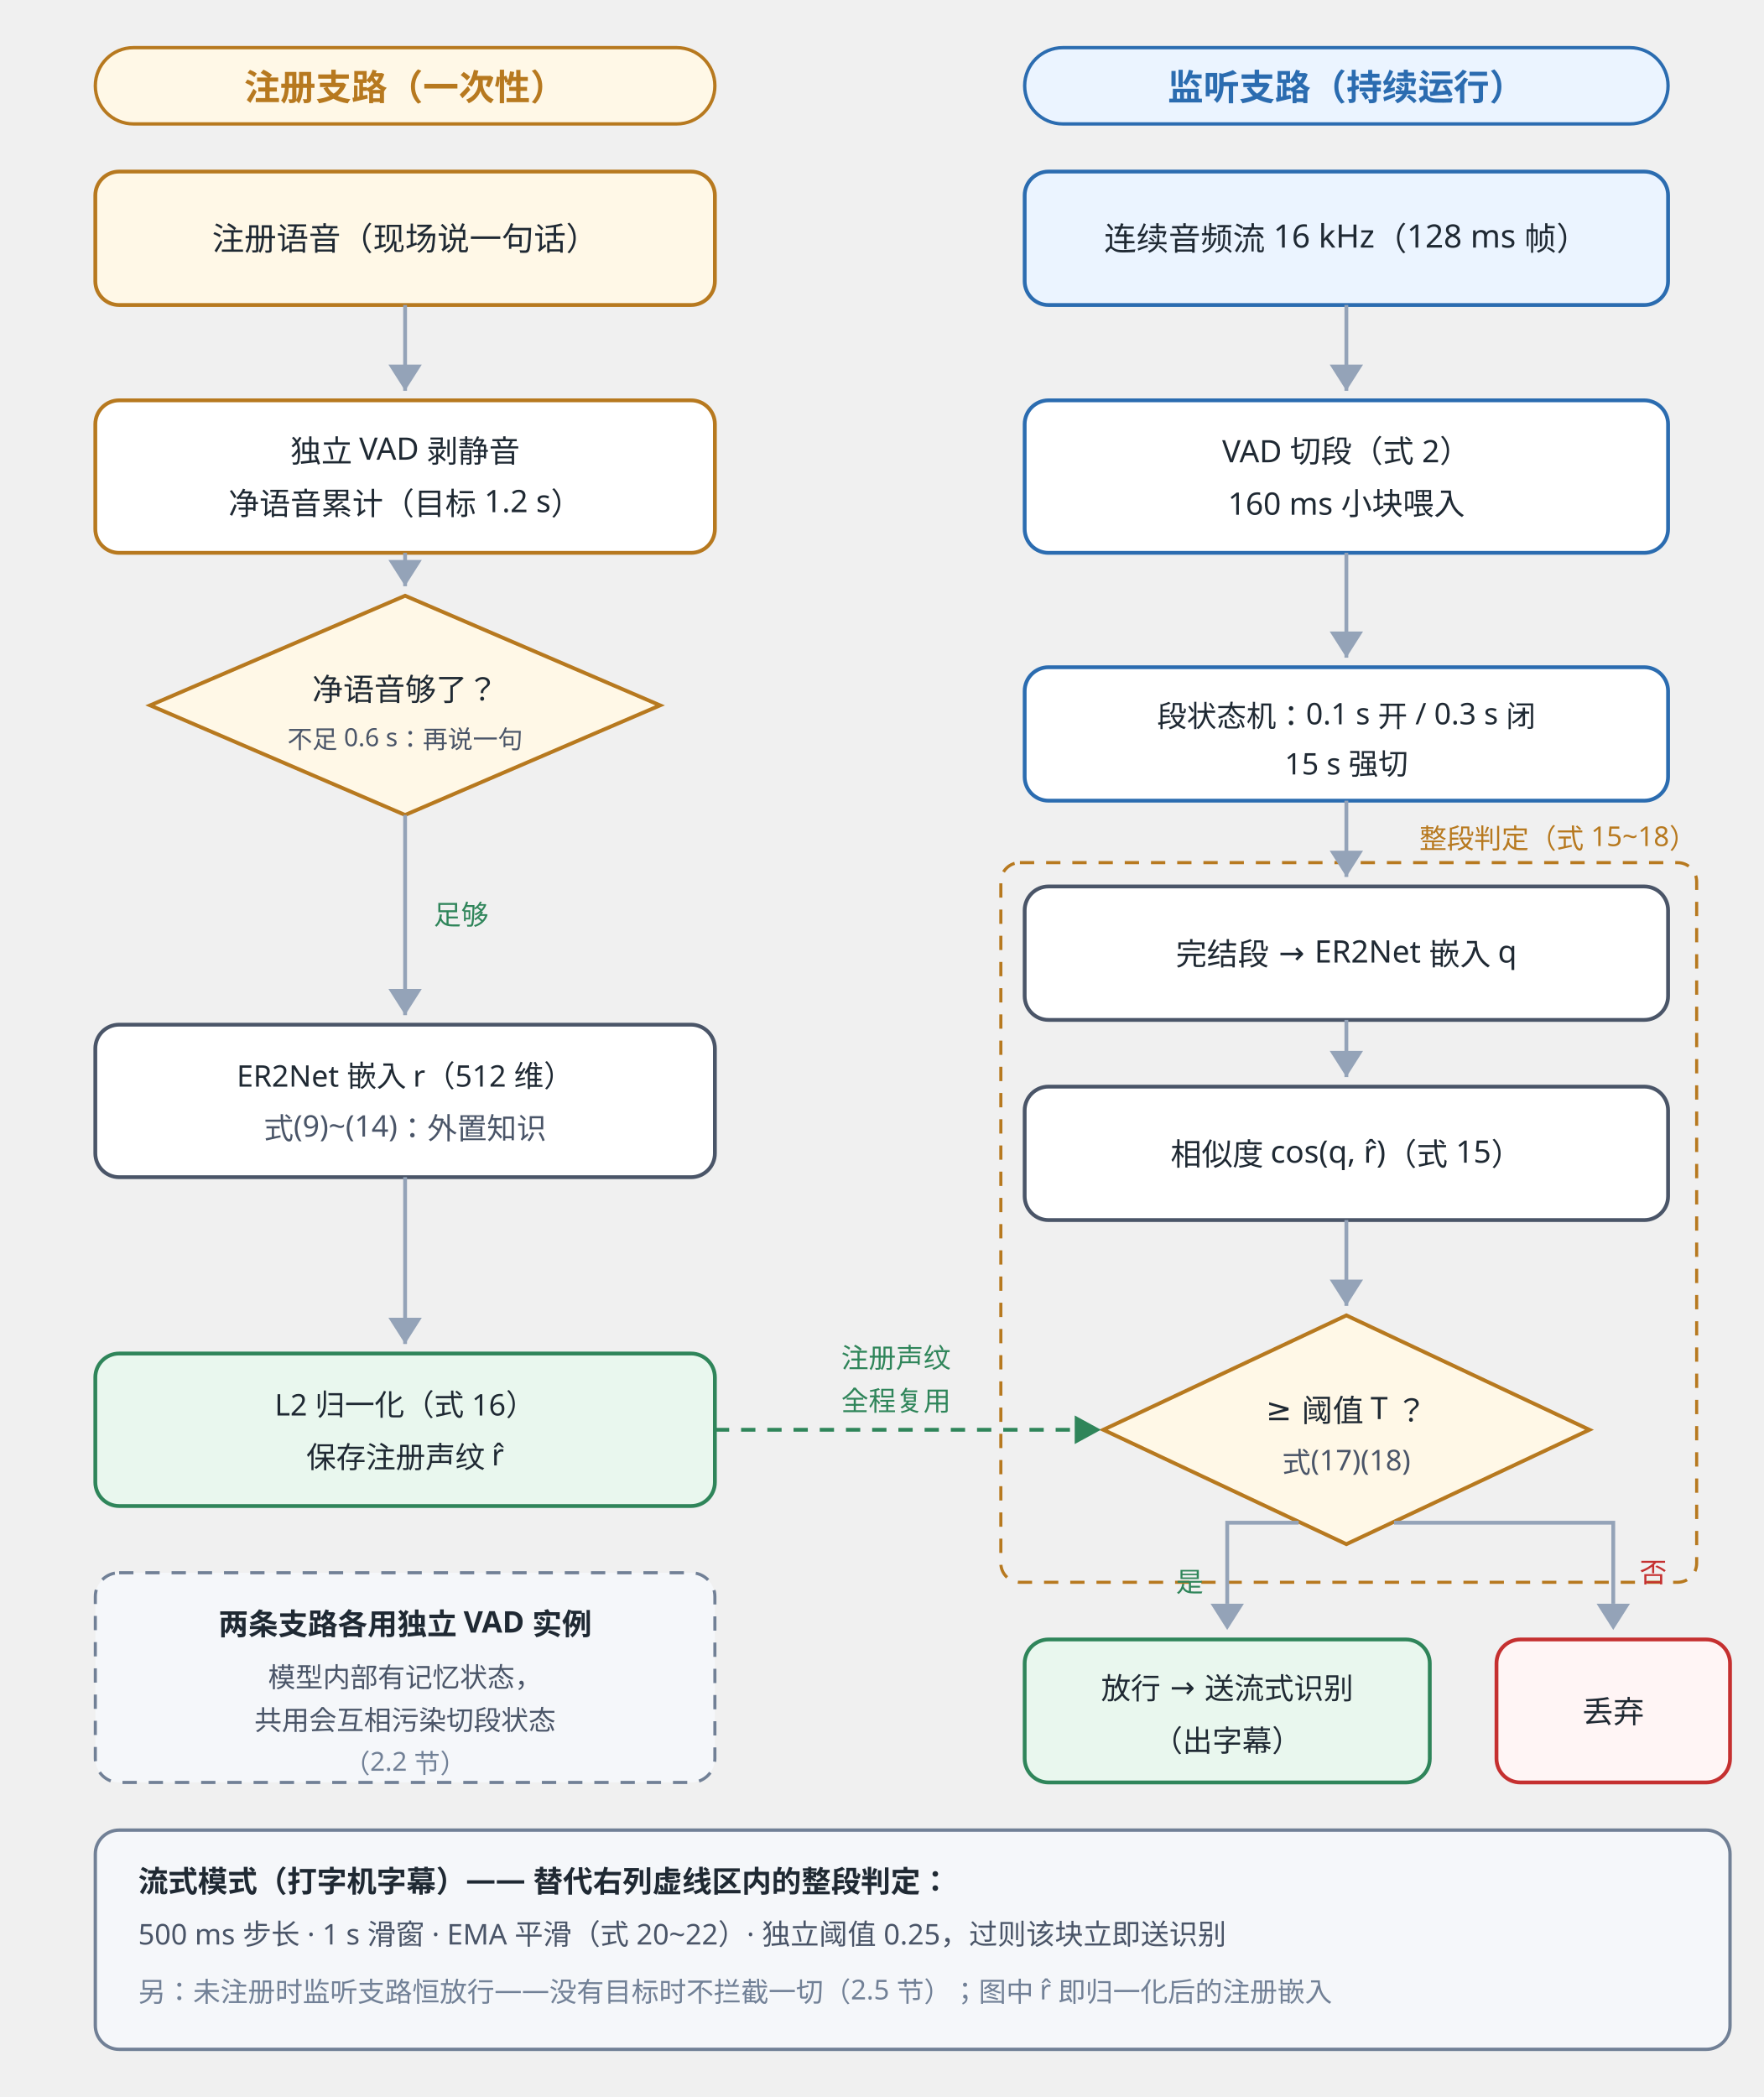
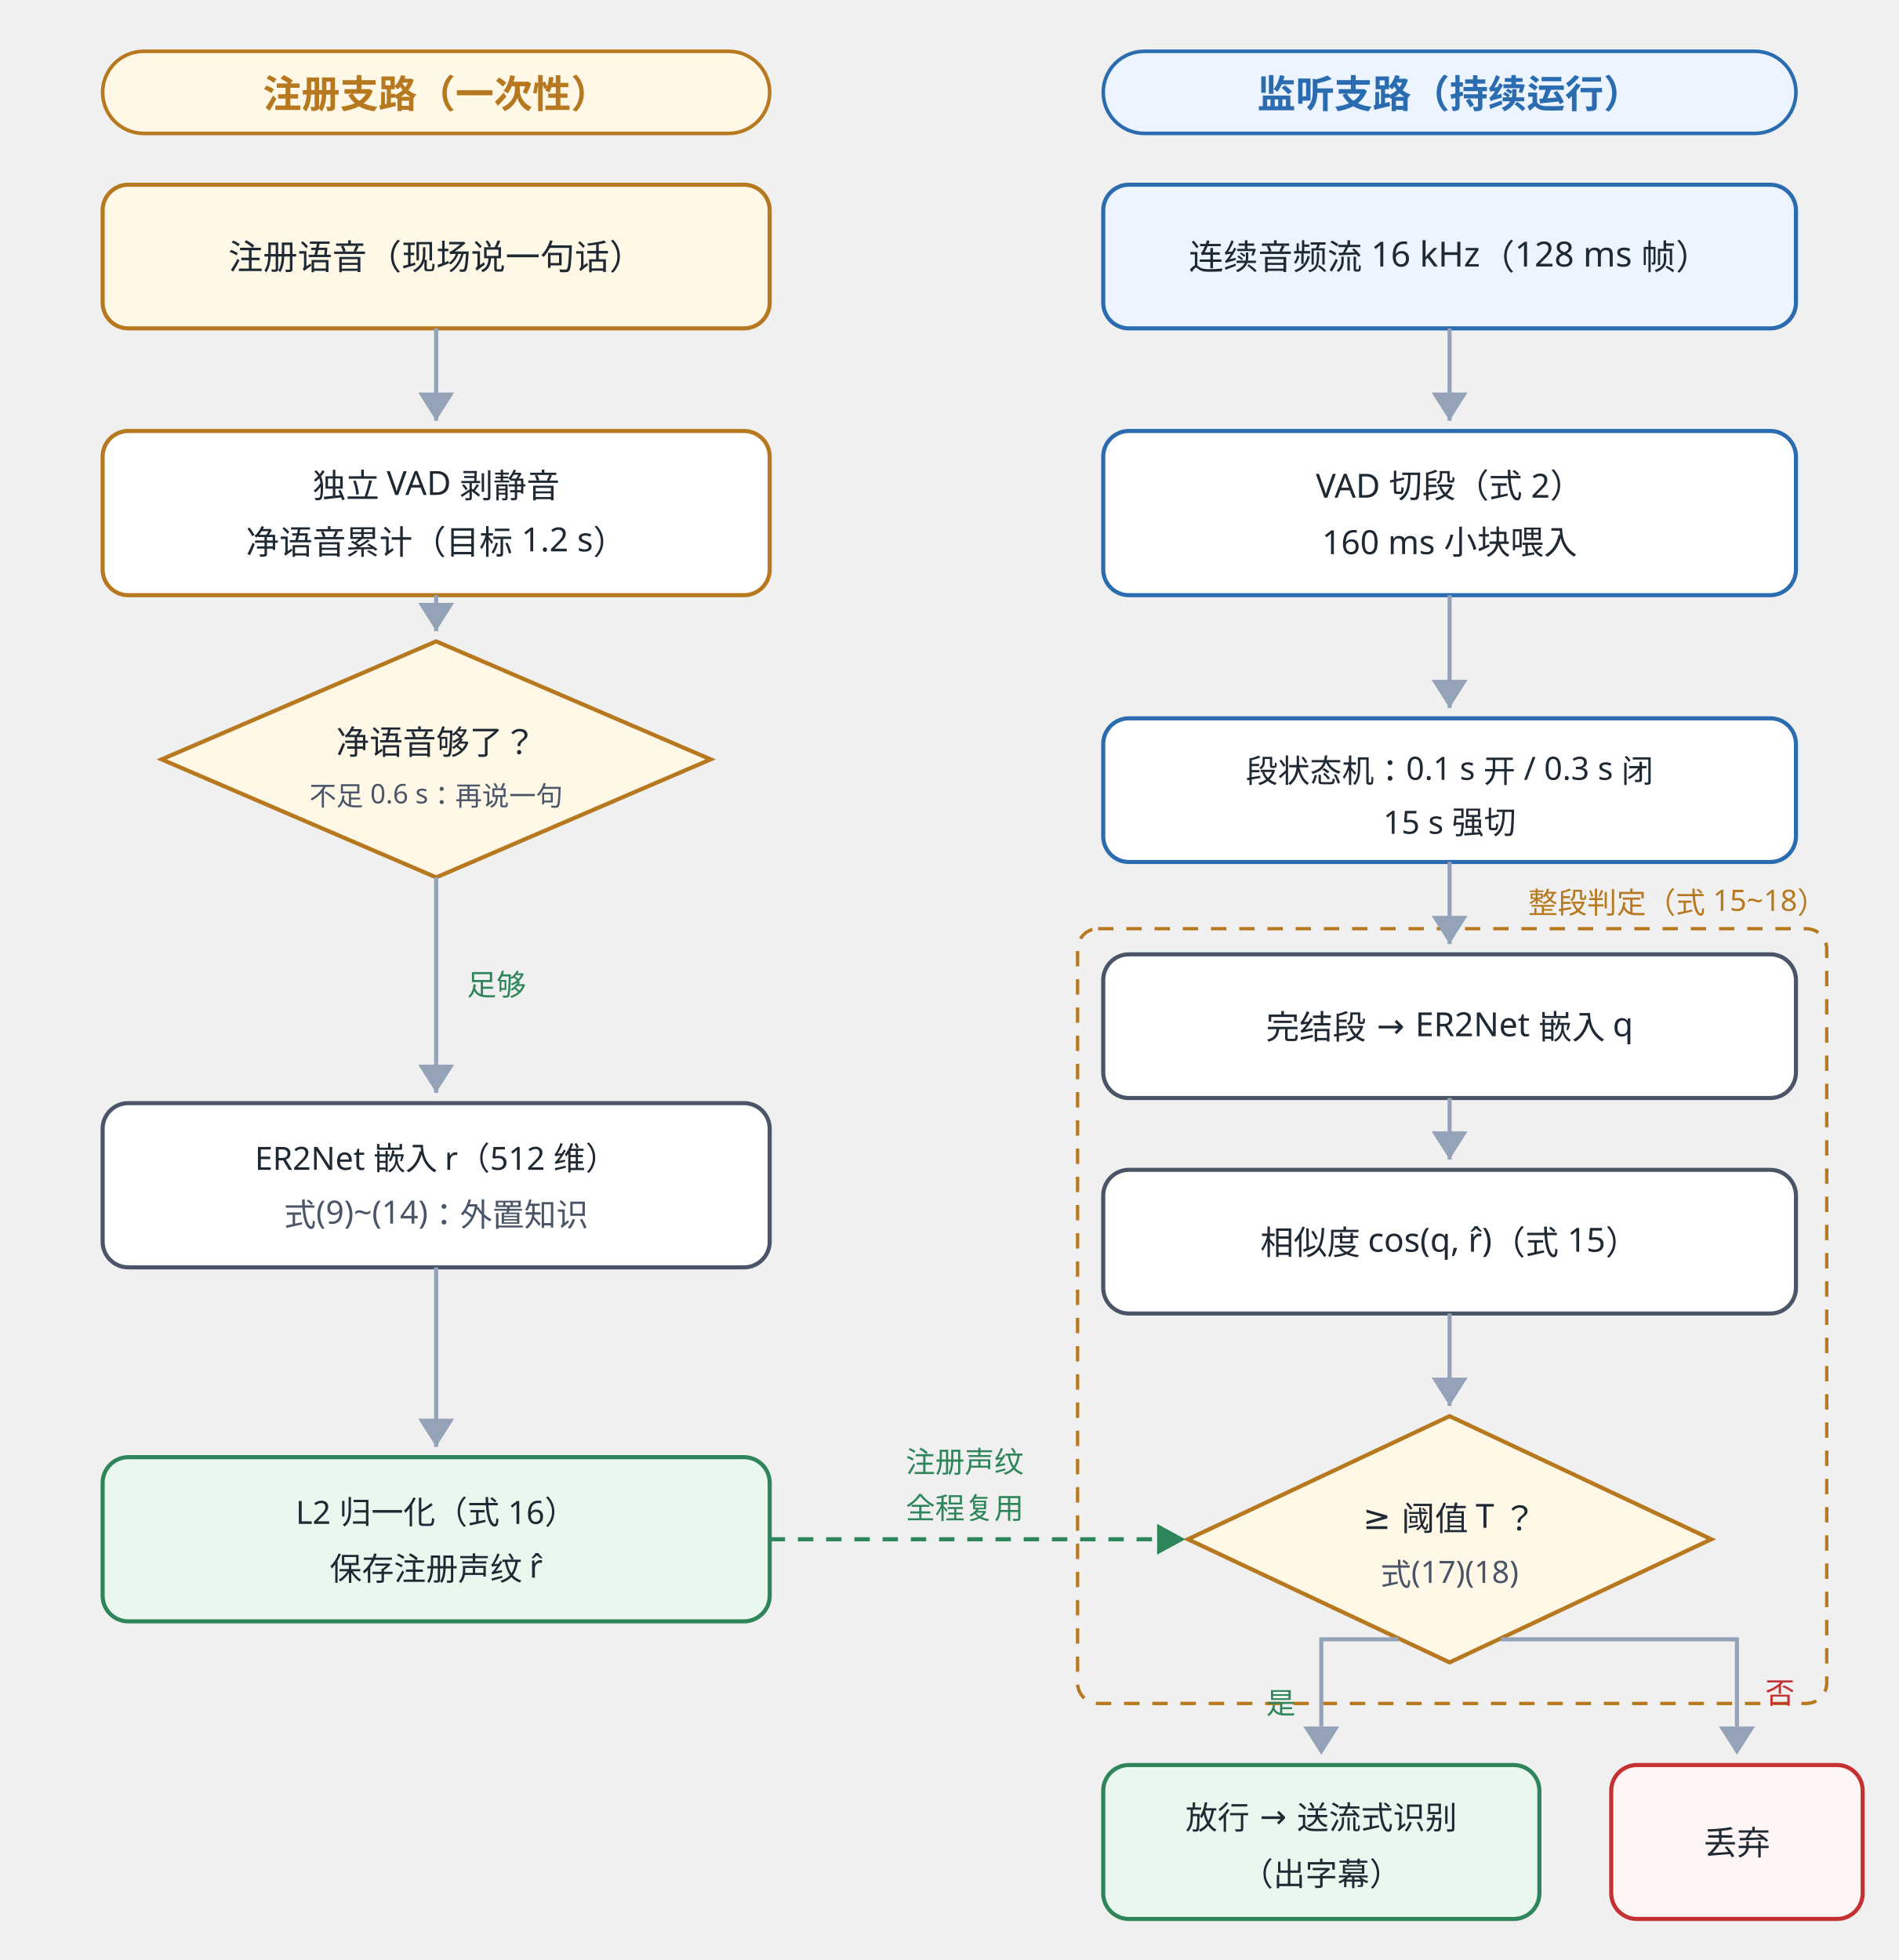
- <svg xmlns="http://www.w3.org/2000/svg" width="740" height="880" font-family="Microsoft YaHei">
+ <svg xmlns="http://www.w3.org/2000/svg" width="740" height="764" font-family="Microsoft YaHei">
  <rect x="40" y="20" width="260" height="32" rx="16" fill="#FFF8E7" stroke="#B7791F" stroke-width="1.4" />
  <text x="170" y="42" font-size="15" font-weight="700" fill="#B7791F" text-anchor="middle">注册支路（一次性）</text>
  <rect x="430" y="20" width="270" height="32" rx="16" fill="#EBF4FF" stroke="#2B6CB0" stroke-width="1.4" />
  <text x="565" y="42" font-size="15" font-weight="700" fill="#2B6CB0" text-anchor="middle">监听支路（持续运行）</text>
  <rect x="40" y="72" width="260" height="56" rx="10" fill="#FFF8E7" stroke="#B7791F" stroke-width="1.6" />
  <text x="170" y="105" font-size="13.5" fill="#1F2933" text-anchor="middle">注册语音（现场说一句话）</text>
  <rect x="40" y="168" width="260" height="64" rx="10" fill="#FFFFFF" stroke="#B7791F" stroke-width="1.6" />
  <text x="170" y="194" font-size="13" fill="#1F2933" text-anchor="middle">独立 VAD 剥静音</text>
  <text x="170" y="216" font-size="13" fill="#1F2933" text-anchor="middle">净语音累计（目标 1.2 s）</text>
  <polygon points="170,250 277,296 170,342 63,296" fill="#FFF8E7" stroke="#B7791F" stroke-width="1.6" />
  <text x="170" y="294" font-size="13" fill="#1F2933" text-anchor="middle">净语音够了？</text>
  <text x="170" y="314" font-size="10.5" fill="#4A5568" text-anchor="middle">不足 0.6 s：再说一句</text>
  <rect x="40" y="430" width="260" height="64" rx="10" fill="#FFFFFF" stroke="#4A5568" stroke-width="1.6" />
  <text x="170" y="456" font-size="12.5" fill="#1F2933" text-anchor="middle">ER2Net 嵌入 r（512 维）</text>
  <text x="170" y="478" font-size="12.5" fill="#4A5568" text-anchor="middle">式(9)~(14)：外置知识</text>
  <rect x="40" y="568" width="260" height="64" rx="10" fill="#E9F7EE" stroke="#2F855A" stroke-width="1.6" />
  <text x="170" y="594" font-size="12.5" fill="#1F2933" text-anchor="middle">L2 归一化（式 16）</text>
  <text x="170" y="616" font-size="12.5" fill="#1F2933" text-anchor="middle">保存注册声纹 r̂</text>
-   <rect x="40" y="660" width="260" height="88" rx="10" fill="#F5F7FA" stroke="#718096" stroke-width="1.3" stroke-dasharray="6,5" />
-   <text x="170" y="686" font-size="12.5" font-weight="700" fill="#1F2933" text-anchor="middle">两条支路各用独立 VAD 实例</text>
-   <text x="170" y="708" font-size="11.5" fill="#4A5568" text-anchor="middle">模型内部有记忆状态，</text>
-   <text x="170" y="726" font-size="11.5" fill="#4A5568" text-anchor="middle">共用会互相污染切段状态</text>
-   <text x="170" y="744" font-size="11" fill="#718096" text-anchor="middle">（2.2 节）</text>
  <rect x="420" y="362" width="292" height="302" rx="8" fill="none" stroke="#B7791F" stroke-width="1.3" stroke-dasharray="6,5" />
  <text x="712" y="356" font-size="11.5" fill="#B7791F" text-anchor="end">整段判定（式 15~18）</text>
  <rect x="430" y="72" width="270" height="56" rx="10" fill="#EBF4FF" stroke="#2B6CB0" stroke-width="1.6" />
  <text x="565" y="105" font-size="13.5" fill="#1F2933" text-anchor="middle">连续音频流 16 kHz（128 ms 帧）</text>
  <rect x="430" y="168" width="270" height="64" rx="10" fill="#FFFFFF" stroke="#2B6CB0" stroke-width="1.6" />
  <text x="565" y="194" font-size="13" fill="#1F2933" text-anchor="middle">VAD 切段（式 2）</text>
  <text x="565" y="216" font-size="13" fill="#1F2933" text-anchor="middle">160 ms 小块喂入</text>
  <rect x="430" y="280" width="270" height="56" rx="10" fill="#FFFFFF" stroke="#2B6CB0" stroke-width="1.6" />
  <text x="565" y="305" font-size="12.5" fill="#1F2933" text-anchor="middle">段状态机：0.1 s 开 / 0.3 s 闭</text>
  <text x="565" y="325" font-size="12.5" fill="#1F2933" text-anchor="middle">15 s 强切</text>
  <rect x="430" y="372" width="270" height="56" rx="10" fill="#FFFFFF" stroke="#4A5568" stroke-width="1.6" />
  <text x="565" y="405" font-size="13" fill="#1F2933" text-anchor="middle">完结段 → ER2Net 嵌入 q</text>
  <rect x="430" y="456" width="270" height="56" rx="10" fill="#FFFFFF" stroke="#4A5568" stroke-width="1.6" />
  <text x="565" y="489" font-size="13" fill="#1F2933" text-anchor="middle">相似度 cos(q, r̂)（式 15）</text>
  <polygon points="565,552 667,600 565,648 463,600" fill="#FFF8E7" stroke="#B7791F" stroke-width="1.6" />
  <text x="565" y="596" font-size="13" fill="#1F2933" text-anchor="middle">≥ 阈值 T ？</text>
  <text x="565" y="618" font-size="12" fill="#4A5568" text-anchor="middle">式(17)(18)</text>
  <rect x="430" y="688" width="170" height="60" rx="10" fill="#E9F7EE" stroke="#2F855A" stroke-width="1.6" />
  <text x="515" y="713" font-size="12.5" fill="#1F2933" text-anchor="middle">放行 → 送流式识别</text>
  <text x="515" y="735" font-size="12.5" fill="#1F2933" text-anchor="middle">（出字幕）</text>
  <rect x="628" y="688" width="98" height="60" rx="10" fill="#FFF5F5" stroke="#C53030" stroke-width="1.6" />
  <text x="677" y="723" font-size="13" fill="#1F2933" text-anchor="middle">丢弃</text>
  <line x1="170" y1="128" x2="170" y2="164" stroke="#94A3B8" stroke-width="1.6" />
  <polygon points="163,153 177,153 170,164" fill="#94A3B8" />
  <line x1="170" y1="232" x2="170" y2="246" stroke="#94A3B8" stroke-width="1.6" />
  <polygon points="163,235 177,235 170,246" fill="#94A3B8" />
  <line x1="170" y1="342" x2="170" y2="426" stroke="#94A3B8" stroke-width="1.6" />
  <polygon points="163,415 177,415 170,426" fill="#94A3B8" />
  <text x="182" y="388" font-size="11.5" fill="#2F855A" text-anchor="start">足够</text>
  <line x1="170" y1="494" x2="170" y2="564" stroke="#94A3B8" stroke-width="1.6" />
  <polygon points="163,553 177,553 170,564" fill="#94A3B8" />
  <line x1="565" y1="128" x2="565" y2="164" stroke="#94A3B8" stroke-width="1.6" />
  <polygon points="558,153 572,153 565,164" fill="#94A3B8" />
  <line x1="565" y1="232" x2="565" y2="276" stroke="#94A3B8" stroke-width="1.6" />
  <polygon points="558,265 572,265 565,276" fill="#94A3B8" />
  <line x1="565" y1="336" x2="565" y2="368" stroke="#94A3B8" stroke-width="1.6" />
  <polygon points="558,357 572,357 565,368" fill="#94A3B8" />
  <line x1="565" y1="428" x2="565" y2="452" stroke="#94A3B8" stroke-width="1.6" />
  <polygon points="558,441 572,441 565,452" fill="#94A3B8" />
  <line x1="565" y1="512" x2="565" y2="548" stroke="#94A3B8" stroke-width="1.6" />
  <polygon points="558,537 572,537 565,548" fill="#94A3B8" />
  <polyline points="545,639 515,639 515,673" fill="none" stroke="#94A3B8" stroke-width="1.6" />
  <polygon points="508,673 522,673 515,684" fill="#94A3B8" />
  <text x="505" y="668" font-size="11.5" fill="#2F855A" text-anchor="end" data-halo="1">是</text>
  <polyline points="585,639 677,639 677,673" fill="none" stroke="#94A3B8" stroke-width="1.6" />
  <polygon points="670,673 684,673 677,684" fill="#94A3B8" />
  <text x="688" y="664" font-size="11.5" fill="#C53030" text-anchor="start" data-halo="1">否</text>
  <line x1="300" y1="600" x2="451" y2="600" stroke="#2F855A" stroke-width="1.6" stroke-dasharray="6,5" />
  <polygon points="451,594 451,606 462,600" fill="#2F855A" />
  <text x="376" y="574" font-size="11.5" fill="#2F855A" text-anchor="middle" data-halo="1">注册声纹</text>
  <text x="376" y="592" font-size="11.5" fill="#2F855A" text-anchor="middle" data-halo="1">全程复用</text>
-   <rect x="40" y="768" width="686" height="92" rx="10" fill="#F5F7FA" stroke="#718096" stroke-width="1.4" />
-   <text x="58" y="794" font-size="12.5" font-weight="700" fill="#1F2933" text-anchor="start">流式模式（打字机字幕）—— 替代右列虚线区内的整段判定：</text>
-   <text x="58" y="816" font-size="12" fill="#4A5568" text-anchor="start">500 ms 步长 · 1 s 滑窗 · EMA 平滑（式 20~22）· 独立阈值 0.25，过则该块立即送识别</text>
-   <text x="58" y="840" font-size="11.5" fill="#718096" text-anchor="start">另：未注册时监听支路恒放行——没有目标时不拦截一切（2.5 节）；图中 r̂ 即归一化后的注册嵌入</text>
</svg>
